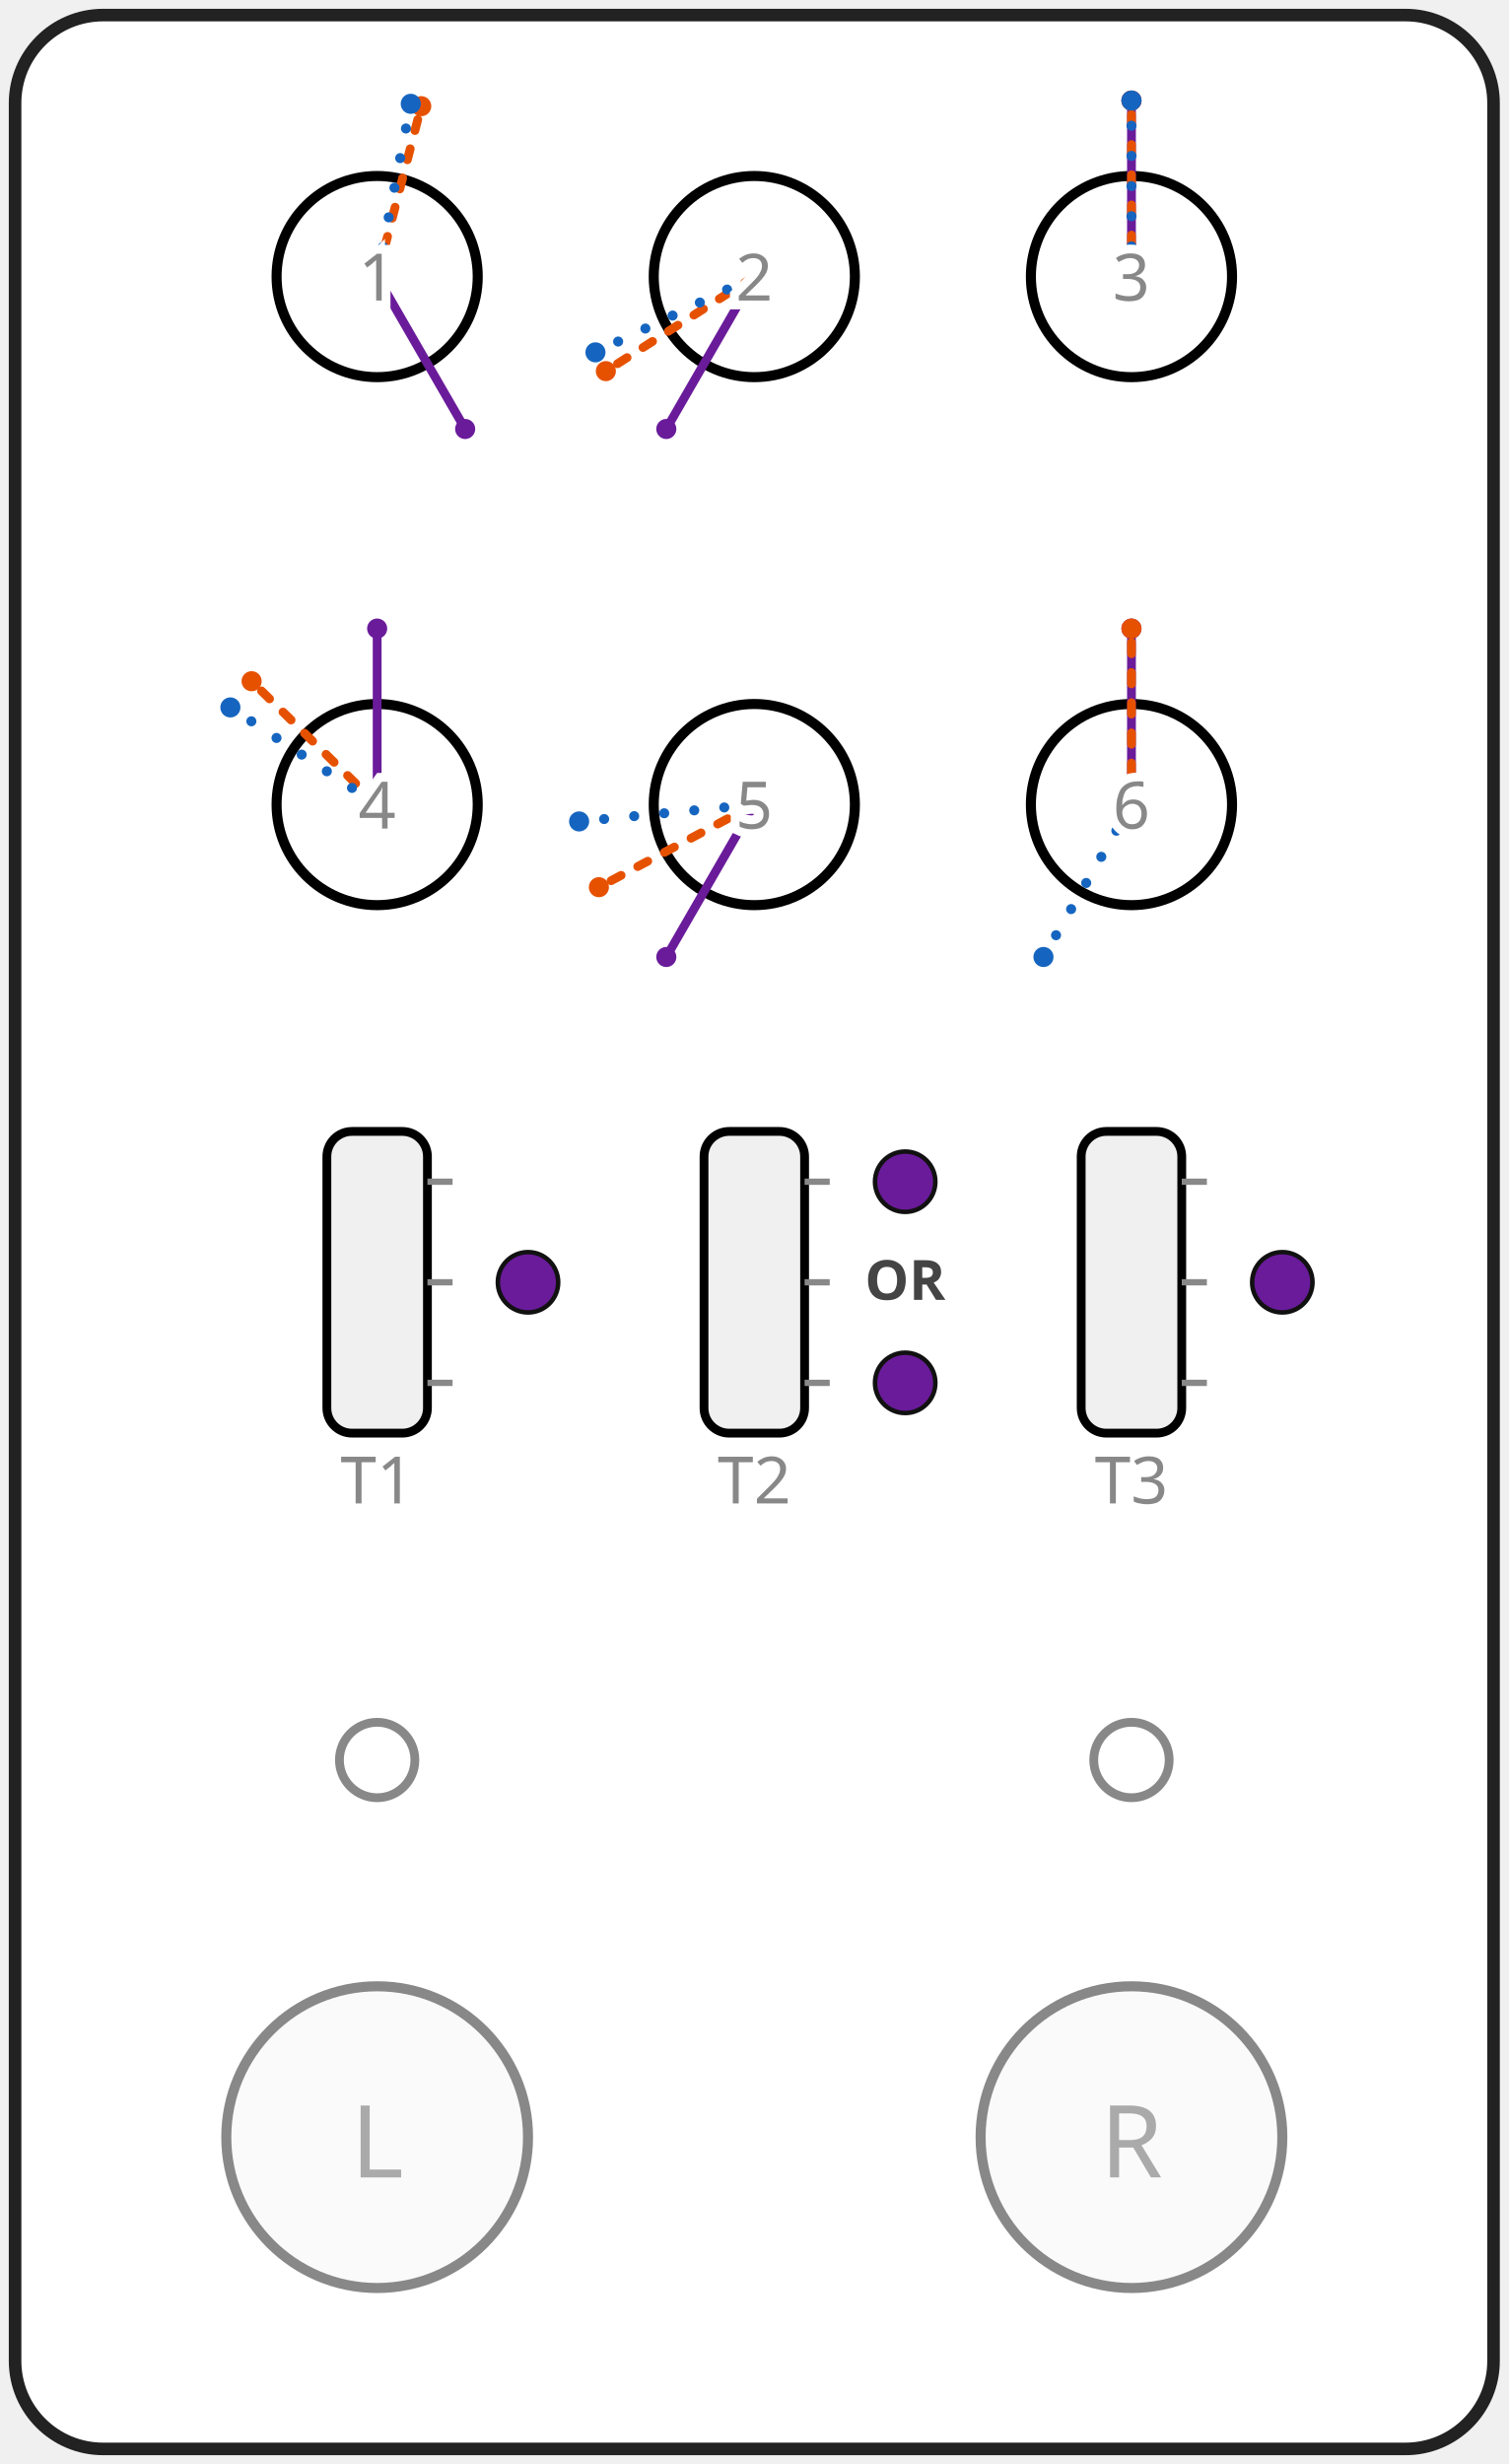
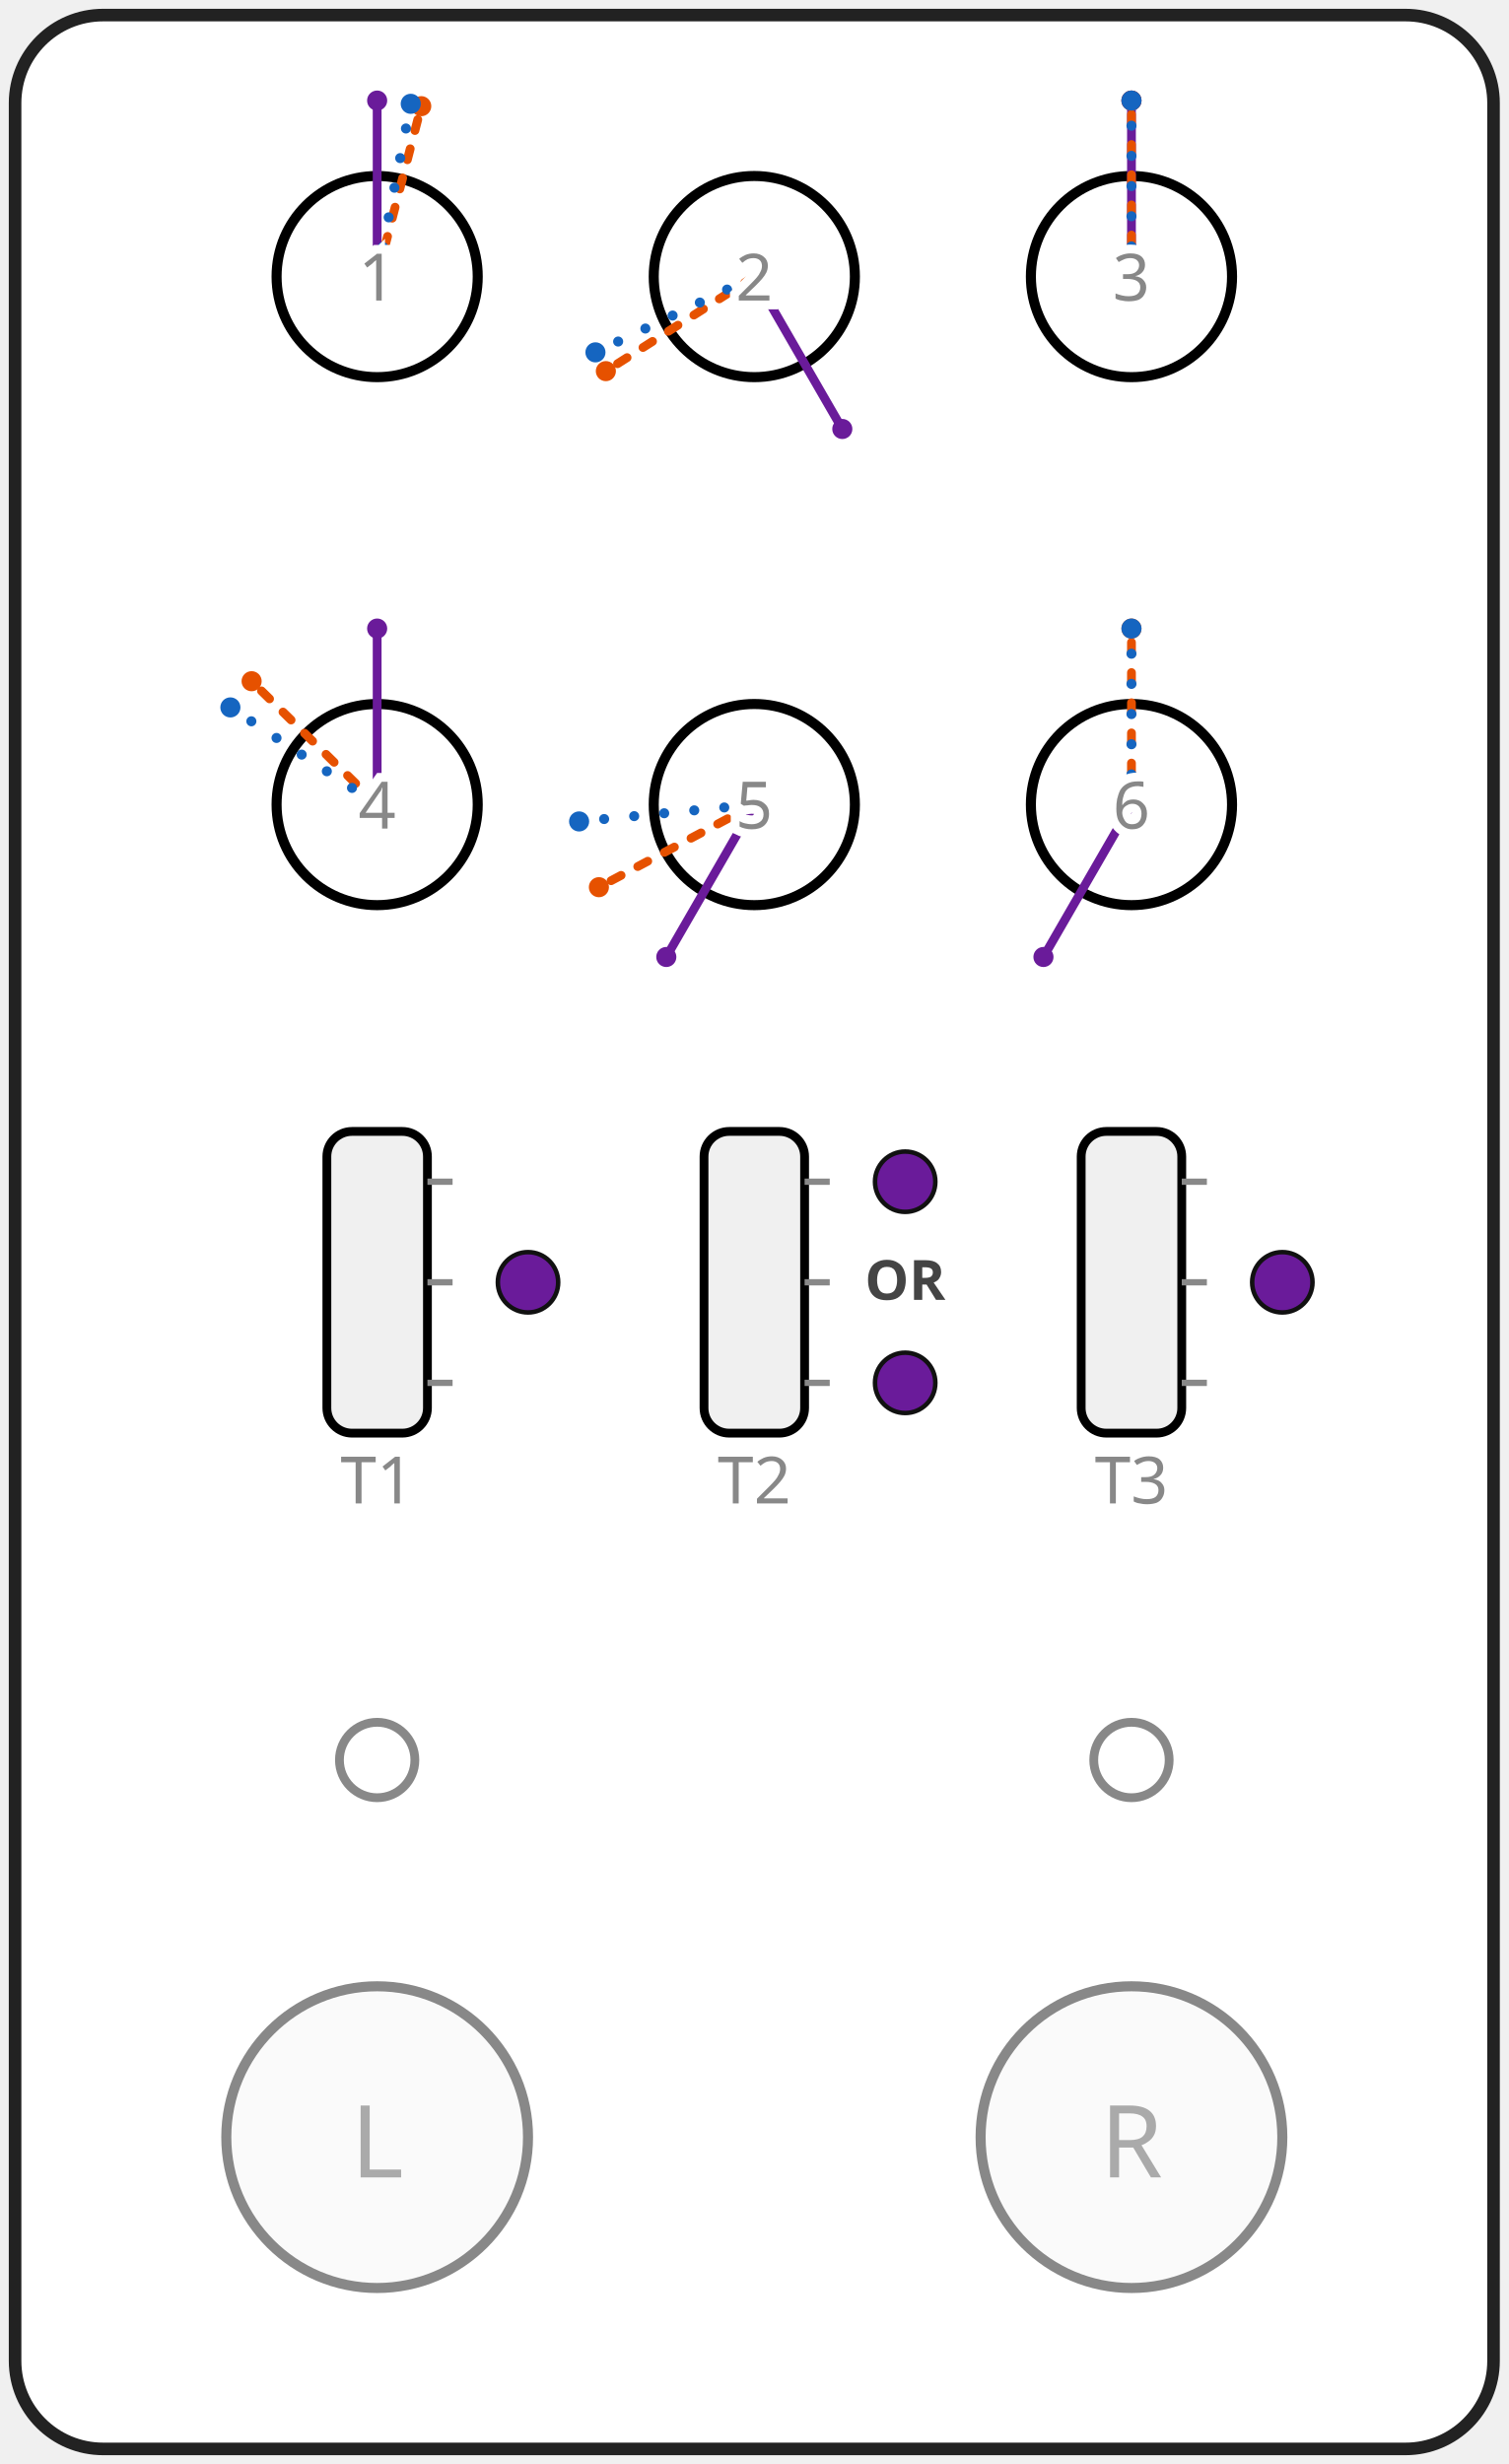
<svg xmlns="http://www.w3.org/2000/svg" viewBox="0 0 60 98" width="60mm" height="98mm">
  <style>text.kn{font-family:sans-serif;font-size:2.6px;text-anchor:middle;fill:#888;stroke:#fff;stroke-width:0.7;paint-order:stroke fill}text.fs{font-family:sans-serif;font-size:4px;text-anchor:middle;fill:#aaa}text.orlab{font-family:sans-serif;font-size:2.2px;font-weight:bold;text-anchor:middle;fill:#444}</style>
  <rect x="0.6" y="0.6" width="58.8" height="96.8" rx="3.5" fill="#fff" stroke="#222" stroke-width="0.5" />
  <g>
    <circle cx="15" cy="11" r="4" fill="#fff" stroke="#000" stroke-width="0.4" />
  </g>
-   <line x1="15" y1="11" x2="18.500" y2="17.062" stroke="#6A1B9A" stroke-width="0.35" stroke-linecap="round" />
-   <circle cx="18.500" cy="17.062" r="0.4" fill="#6A1B9A" />
+   <line x1="15" y1="11" x2="15.000" y2="4.000" stroke="#6A1B9A" stroke-width="0.35" stroke-linecap="round" />
+   <circle cx="15.000" cy="4.000" r="0.4" fill="#6A1B9A" />
  <line x1="15" y1="11" x2="16.753" y2="4.223" stroke="#E65100" stroke-width="0.35" stroke-linecap="round" stroke-dasharray="0.45 0.75" />
  <circle cx="16.753" cy="4.223" r="0.4" fill="#E65100" />
  <line x1="15" y1="11" x2="16.336" y2="4.129" stroke="#1565C0" stroke-width="0.40" stroke-linecap="round" stroke-dasharray="0 1.2" />
  <circle cx="16.336" cy="4.129" r="0.4" fill="#1565C0" />
  <text x="15" y="11.95" class="kn">1</text>
  <g>
    <circle cx="30" cy="11" r="4" fill="#fff" stroke="#000" stroke-width="0.4" />
  </g>
-   <line x1="30" y1="11" x2="26.500" y2="17.062" stroke="#6A1B9A" stroke-width="0.35" stroke-linecap="round" />
-   <circle cx="26.500" cy="17.062" r="0.4" fill="#6A1B9A" />
+   <line x1="30" y1="11" x2="33.500" y2="17.062" stroke="#6A1B9A" stroke-width="0.35" stroke-linecap="round" />
+   <circle cx="33.500" cy="17.062" r="0.4" fill="#6A1B9A" />
  <line x1="30" y1="11" x2="24.096" y2="14.761" stroke="#E65100" stroke-width="0.35" stroke-linecap="round" stroke-dasharray="0.45 0.75" />
  <circle cx="24.096" cy="14.761" r="0.4" fill="#E65100" />
  <line x1="30" y1="11" x2="23.682" y2="14.014" stroke="#1565C0" stroke-width="0.40" stroke-linecap="round" stroke-dasharray="0 1.2" />
  <circle cx="23.682" cy="14.014" r="0.4" fill="#1565C0" />
  <text x="30" y="11.95" class="kn">2</text>
  <g>
    <circle cx="45" cy="11" r="4" fill="#fff" stroke="#000" stroke-width="0.4" />
  </g>
  <line x1="45" y1="11" x2="45.000" y2="4.000" stroke="#6A1B9A" stroke-width="0.35" stroke-linecap="round" />
  <circle cx="45.000" cy="4.000" r="0.4" fill="#6A1B9A" />
  <line x1="45" y1="11" x2="45.000" y2="4.000" stroke="#E65100" stroke-width="0.35" stroke-linecap="round" stroke-dasharray="0.45 0.75" />
  <circle cx="45.000" cy="4.000" r="0.4" fill="#E65100" />
  <line x1="45" y1="11" x2="45.000" y2="4.000" stroke="#1565C0" stroke-width="0.40" stroke-linecap="round" stroke-dasharray="0 1.2" />
  <circle cx="45.000" cy="4.000" r="0.4" fill="#1565C0" />
  <text x="45" y="11.95" class="kn">3</text>
  <g>
    <circle cx="15" cy="32" r="4" fill="#fff" stroke="#000" stroke-width="0.4" />
  </g>
  <line x1="15" y1="32" x2="15.000" y2="25.000" stroke="#6A1B9A" stroke-width="0.35" stroke-linecap="round" />
  <circle cx="15.000" cy="25.000" r="0.4" fill="#6A1B9A" />
  <line x1="15" y1="32" x2="10.007" y2="27.094" stroke="#E65100" stroke-width="0.35" stroke-linecap="round" stroke-dasharray="0.45 0.75" />
  <circle cx="10.007" cy="27.094" r="0.4" fill="#E65100" />
  <line x1="15" y1="32" x2="9.163" y2="28.136" stroke="#1565C0" stroke-width="0.40" stroke-linecap="round" stroke-dasharray="0 1.2" />
  <circle cx="9.163" cy="28.136" r="0.4" fill="#1565C0" />
  <text x="15" y="32.95" class="kn">4</text>
  <g>
    <circle cx="30" cy="32" r="4" fill="#fff" stroke="#000" stroke-width="0.4" />
  </g>
  <line x1="30" y1="32" x2="26.500" y2="38.062" stroke="#6A1B9A" stroke-width="0.35" stroke-linecap="round" />
  <circle cx="26.500" cy="38.062" r="0.4" fill="#6A1B9A" />
  <line x1="30" y1="32" x2="23.819" y2="35.286" stroke="#E65100" stroke-width="0.35" stroke-linecap="round" stroke-dasharray="0.45 0.75" />
  <circle cx="23.819" cy="35.286" r="0.4" fill="#E65100" />
  <line x1="30" y1="32" x2="23.032" y2="32.671" stroke="#1565C0" stroke-width="0.40" stroke-linecap="round" stroke-dasharray="0 1.2" />
  <circle cx="23.032" cy="32.671" r="0.4" fill="#1565C0" />
  <text x="30" y="32.95" class="kn">5</text>
  <g>
    <circle cx="45" cy="32" r="4" fill="#fff" stroke="#000" stroke-width="0.4" />
  </g>
-   <line x1="45" y1="32" x2="45.000" y2="25.000" stroke="#6A1B9A" stroke-width="0.35" stroke-linecap="round" />
-   <circle cx="45.000" cy="25.000" r="0.4" fill="#6A1B9A" />
+   <line x1="45" y1="32" x2="41.500" y2="38.062" stroke="#6A1B9A" stroke-width="0.35" stroke-linecap="round" />
+   <circle cx="41.500" cy="38.062" r="0.4" fill="#6A1B9A" />
  <line x1="45" y1="32" x2="45.000" y2="25.000" stroke="#E65100" stroke-width="0.35" stroke-linecap="round" stroke-dasharray="0.45 0.75" />
  <circle cx="45.000" cy="25.000" r="0.4" fill="#E65100" />
-   <line x1="45" y1="32" x2="41.500" y2="38.062" stroke="#1565C0" stroke-width="0.40" stroke-linecap="round" stroke-dasharray="0 1.2" />
-   <circle cx="41.500" cy="38.062" r="0.4" fill="#1565C0" />
+   <line x1="45" y1="32" x2="45.000" y2="25.000" stroke="#1565C0" stroke-width="0.40" stroke-linecap="round" stroke-dasharray="0 1.2" />
+   <circle cx="45.000" cy="25.000" r="0.4" fill="#1565C0" />
  <text x="45" y="32.95" class="kn">6</text>
  <rect x="13" y="45" width="4" height="12" rx="1" fill="#f0f0f0" stroke="#000" stroke-width="0.35" />
  <line x1="17" y1="47" x2="18" y2="47" stroke="#888" stroke-width="0.25" />
  <line x1="17" y1="51" x2="18" y2="51" stroke="#888" stroke-width="0.25" />
  <line x1="17" y1="55" x2="18" y2="55" stroke="#888" stroke-width="0.25" />
  <text x="15" y="59.8" class="kn">T1</text>
  <circle cx="21.000" cy="51.000" r="1.20" fill="#6A1B9A" stroke="#111" stroke-width="0.18" />
  <rect x="28" y="45" width="4" height="12" rx="1" fill="#f0f0f0" stroke="#000" stroke-width="0.35" />
  <line x1="32" y1="47" x2="33" y2="47" stroke="#888" stroke-width="0.25" />
  <line x1="32" y1="51" x2="33" y2="51" stroke="#888" stroke-width="0.25" />
  <line x1="32" y1="55" x2="33" y2="55" stroke="#888" stroke-width="0.25" />
  <text x="30" y="59.8" class="kn">T2</text>
  <circle cx="36.000" cy="47.000" r="1.20" fill="#6A1B9A" stroke="#111" stroke-width="0.18" />
  <circle cx="36.000" cy="55.000" r="1.20" fill="#6A1B9A" stroke="#111" stroke-width="0.18" />
  <text x="36.00" y="51.70" class="orlab">OR</text>
  <rect x="43" y="45" width="4" height="12" rx="1" fill="#f0f0f0" stroke="#000" stroke-width="0.35" />
  <line x1="47" y1="47" x2="48" y2="47" stroke="#888" stroke-width="0.25" />
  <line x1="47" y1="51" x2="48" y2="51" stroke="#888" stroke-width="0.25" />
  <line x1="47" y1="55" x2="48" y2="55" stroke="#888" stroke-width="0.25" />
  <text x="45" y="59.8" class="kn">T3</text>
  <circle cx="51.000" cy="51.000" r="1.20" fill="#6A1B9A" stroke="#111" stroke-width="0.18" />
  <circle cx="15" cy="70" r="1.5" fill="#fff" stroke="#888" stroke-width="0.35" />
  <circle cx="45" cy="70" r="1.5" fill="#fff" stroke="#888" stroke-width="0.35" />
  <circle cx="15" cy="85" r="6" fill="#fafafa" stroke="#888" stroke-width="0.4" />
  <text x="15" y="86.6" class="fs">L</text>
  <circle cx="45" cy="85" r="6" fill="#fafafa" stroke="#888" stroke-width="0.4" />
  <text x="45" y="86.6" class="fs">R</text>
</svg>
